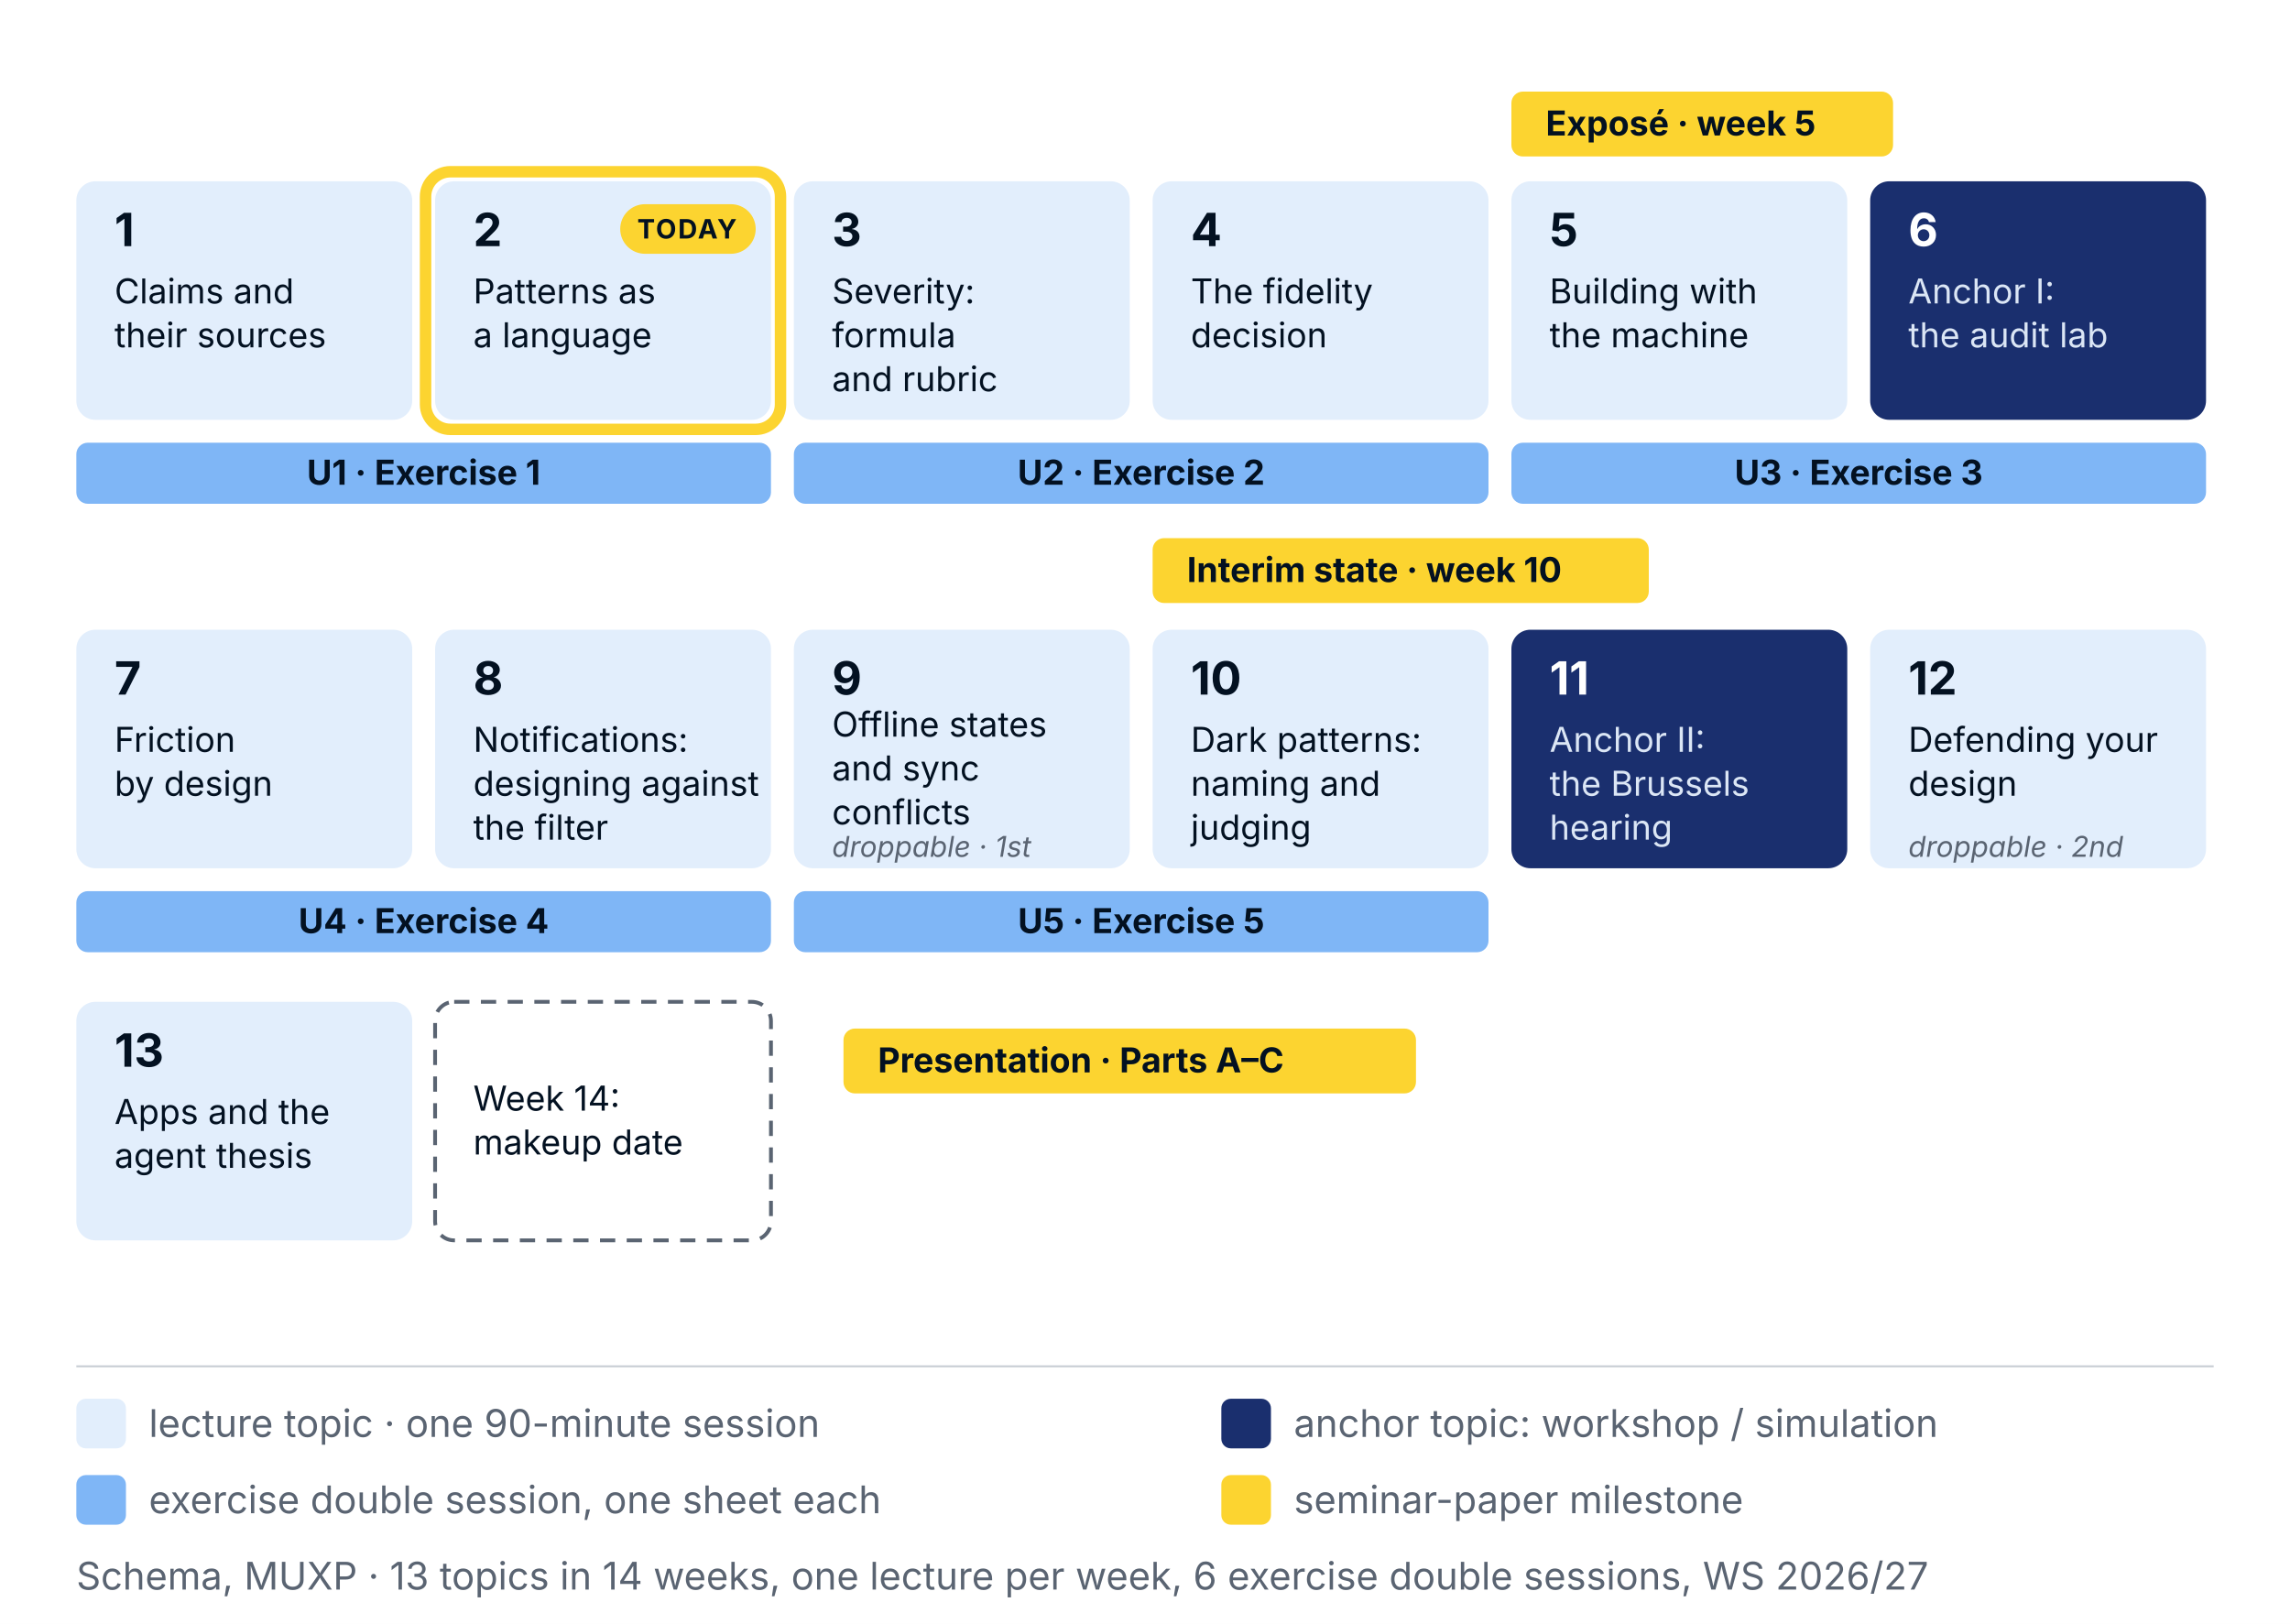
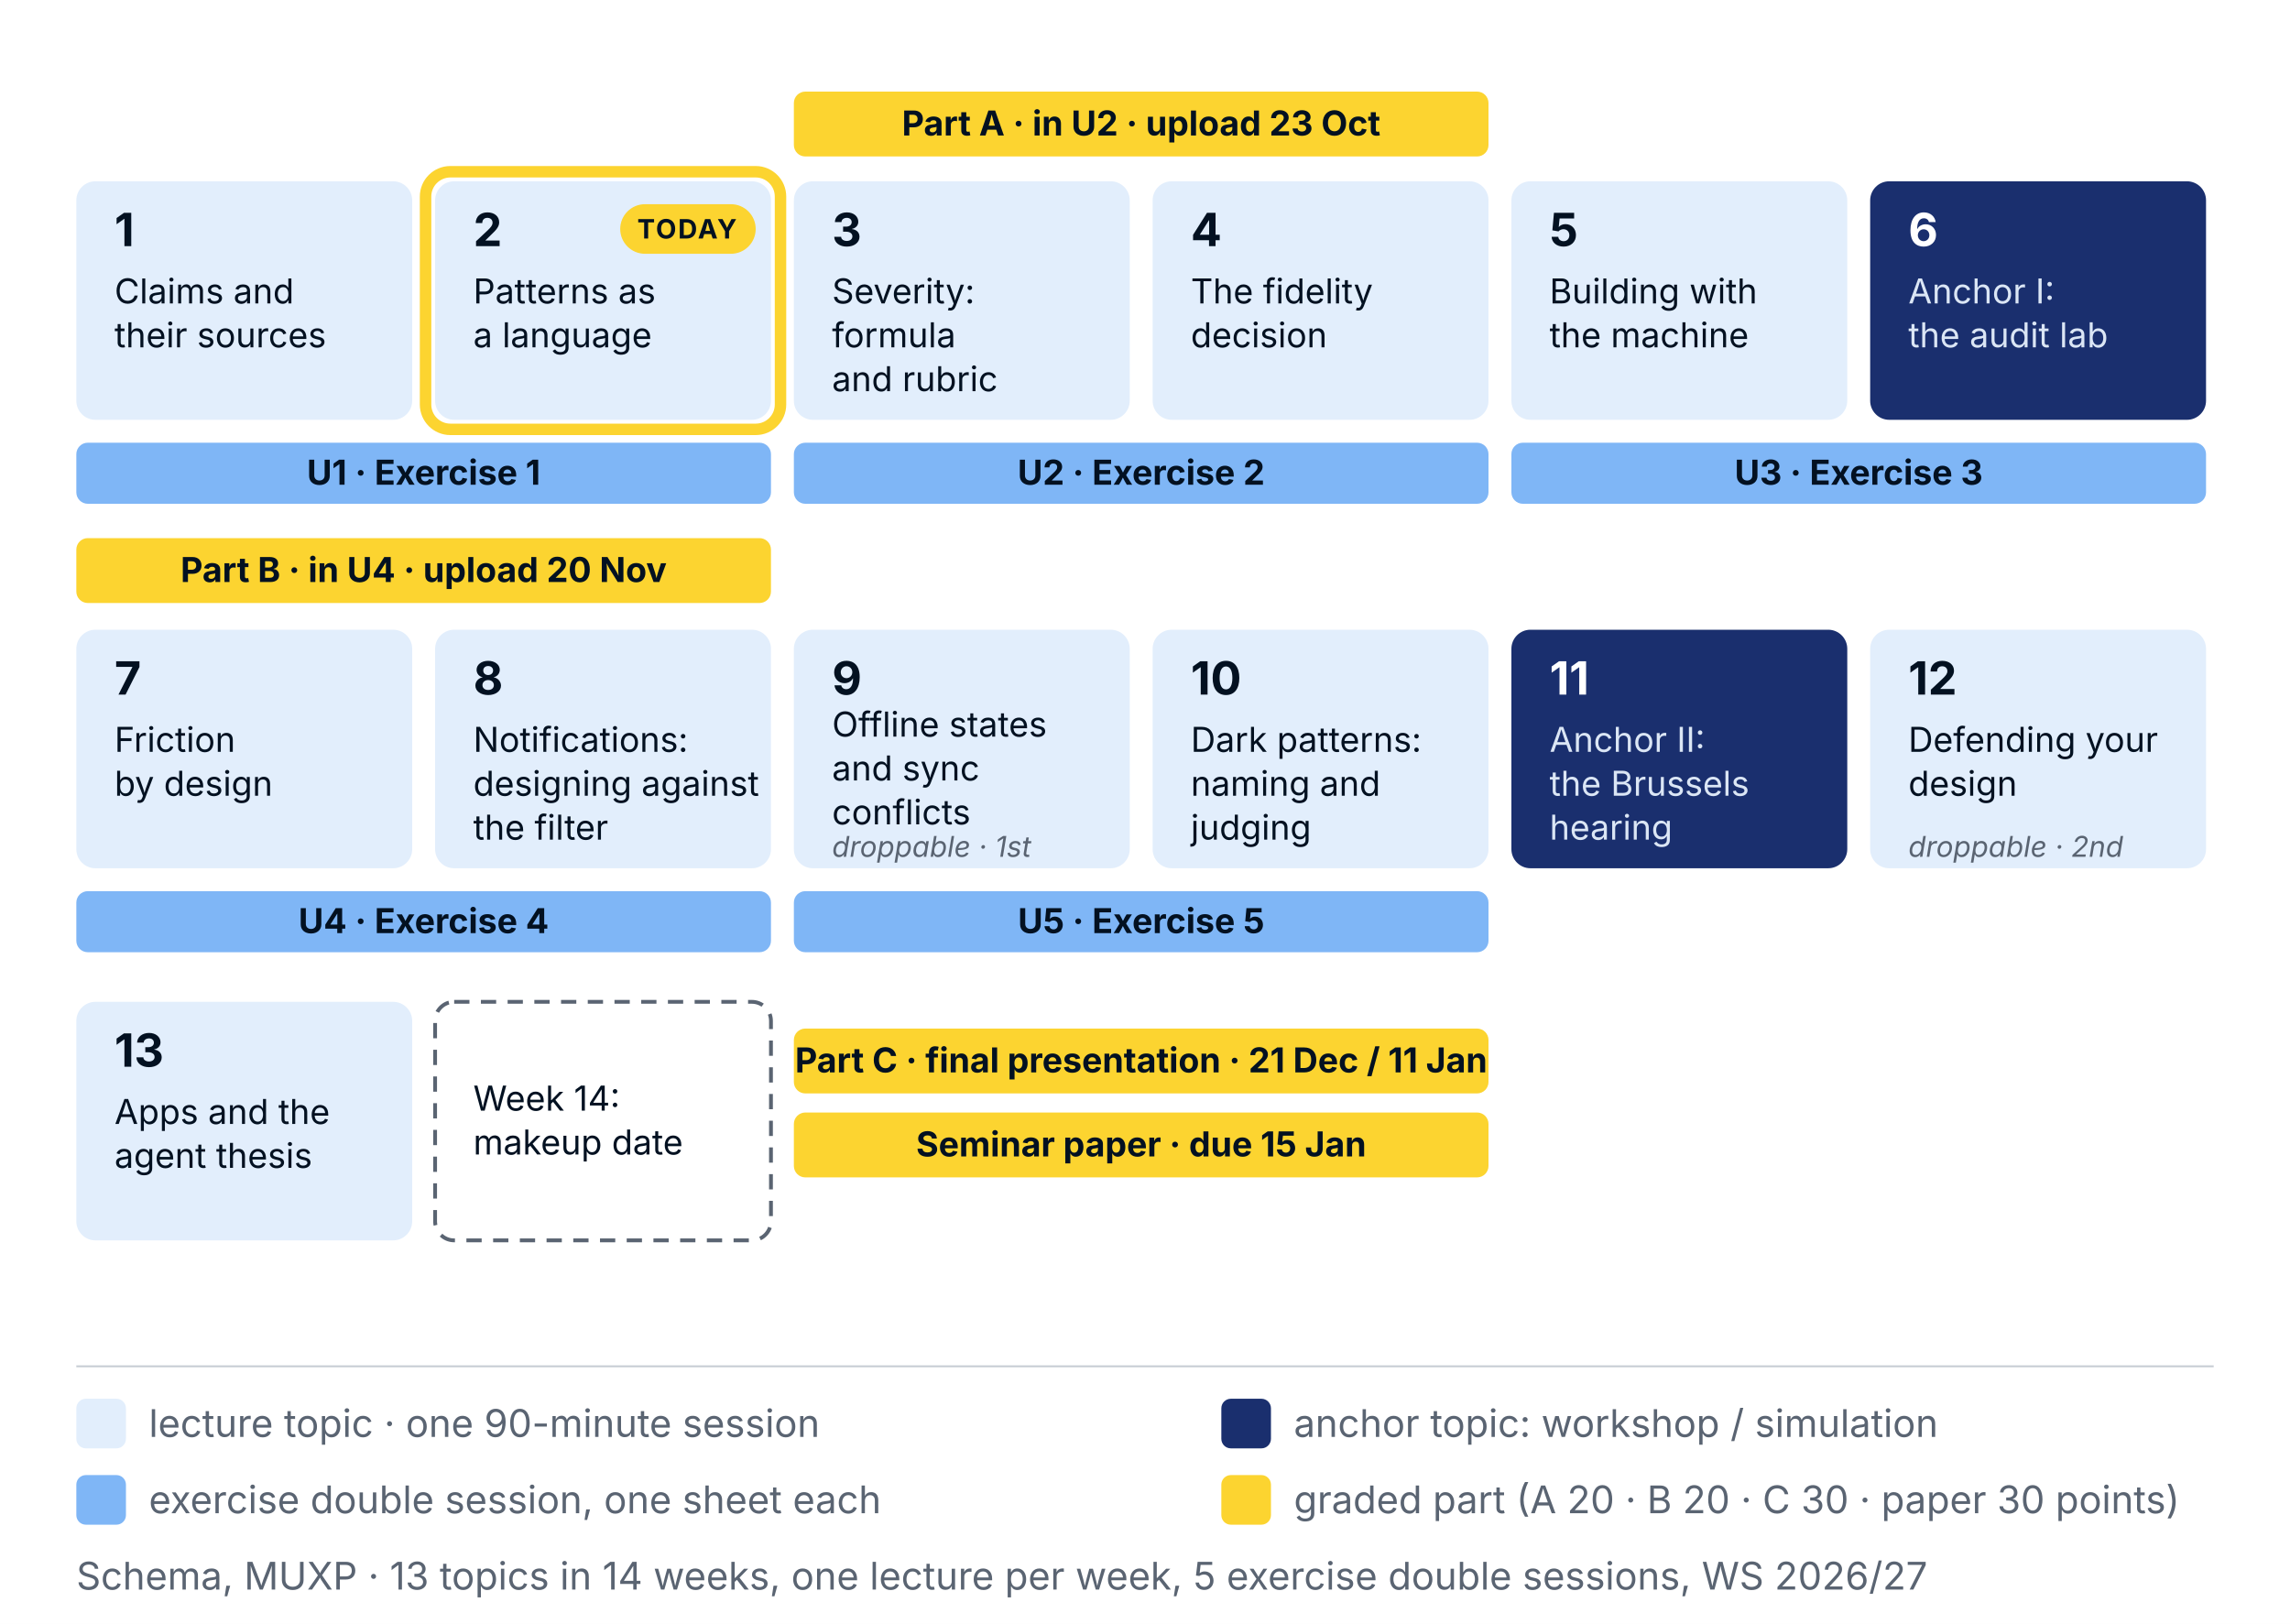
<svg xmlns="http://www.w3.org/2000/svg" viewBox="0 0 1200 851" role="img" aria-labelledby="t d">
  <style>
    text { font-family: Inter, "Neue Haas Unica", Helvetica, Arial, sans-serif; fill: #031121; }
    .num { font-size: 24px; font-weight: 700; }
    .numw { font-size: 24px; font-weight: 700; fill: #ffffff; }
    .tt { font-size: 18px; }
    .ttw { font-size: 18px; fill: #dbe6f5; }
    .utag { font-size: 18px; font-weight: 700; }
    .mtag { font-size: 18px; font-weight: 700; }
    .leg { font-size: 20px; fill: #5a6472; }
    .foot { font-size: 20px; fill: #5a6472; }
    .drop { font-size: 15px; font-style: italic; fill: #5a6472; }
    .chip { font-size: 14px; font-weight: 700; letter-spacing: .06em; fill: #031121; }
  </style>
  <rect width="1200" height="851" fill="#ffffff" />
  <rect x="40" y="95" width="176" height="125" rx="10" fill="#e2eefc" />
  <text class="num" x="60" y="129">1</text>
  <text class="tt" x="60" y="159">Claims and</text>
  <text class="tt" x="60" y="182">their sources</text>
  <rect x="228" y="95" width="176" height="125" rx="10" fill="#e2eefc" />
  <text class="num" x="248" y="129">2</text>
  <text class="tt" x="248" y="159">Patterns as</text>
  <text class="tt" x="248" y="182">a language</text>
  <rect x="223" y="90" width="186" height="135" rx="13" fill="none" stroke="#fcd430" stroke-width="6" />
  <rect x="325" y="107" width="71" height="26" rx="13" fill="#fcd430" />
  <text class="chip" x="360" y="125" text-anchor="middle">TODAY</text>
  <rect x="416" y="95" width="176" height="125" rx="10" fill="#e2eefc" />
  <text class="num" x="436" y="129">3</text>
  <text class="tt" x="436" y="159">Severity:</text>
  <text class="tt" x="436" y="182">formula</text>
  <text class="tt" x="436" y="205">and rubric</text>
  <rect x="604" y="95" width="176" height="125" rx="10" fill="#e2eefc" />
  <text class="num" x="624" y="129">4</text>
  <text class="tt" x="624" y="159">The fidelity</text>
  <text class="tt" x="624" y="182">decision</text>
  <rect x="792" y="95" width="176" height="125" rx="10" fill="#e2eefc" />
  <text class="num" x="812" y="129">5</text>
  <text class="tt" x="812" y="159">Building with</text>
  <text class="tt" x="812" y="182">the machine</text>
  <rect x="980" y="95" width="176" height="125" rx="10" fill="#1a2f6e" />
  <text class="numw" x="1000" y="129">6</text>
  <text class="ttw" x="1000" y="159">Anchor I:</text>
  <text class="ttw" x="1000" y="182">the audit lab</text>
  <rect x="40" y="330" width="176" height="125" rx="10" fill="#e2eefc" />
  <text class="num" x="60" y="364">7</text>
  <text class="tt" x="60" y="394">Friction</text>
  <text class="tt" x="60" y="417">by design</text>
  <rect x="228" y="330" width="176" height="125" rx="10" fill="#e2eefc" />
  <text class="num" x="248" y="364">8</text>
  <text class="tt" x="248" y="394">Notifications:</text>
  <text class="tt" x="248" y="417">designing against</text>
  <text class="tt" x="248" y="440">the filter</text>
  <rect x="416" y="330" width="176" height="125" rx="10" fill="#e2eefc" />
  <text class="num" x="436" y="364">9</text>
  <text class="tt" x="436" y="386">Offline states</text>
  <text class="tt" x="436" y="409">and sync</text>
  <text class="tt" x="436" y="432">conflicts</text>
  <text class="drop" x="436" y="449">droppable · 1st</text>
  <rect x="604" y="330" width="176" height="125" rx="10" fill="#e2eefc" />
  <text class="num" x="624" y="364">10</text>
  <text class="tt" x="624" y="394">Dark patterns:</text>
  <text class="tt" x="624" y="417">naming and</text>
  <text class="tt" x="624" y="440">judging</text>
  <rect x="792" y="330" width="176" height="125" rx="10" fill="#1a2f6e" />
  <text class="numw" x="812" y="364">11</text>
  <text class="ttw" x="812" y="394">Anchor II:</text>
  <text class="ttw" x="812" y="417">the Brussels</text>
  <text class="ttw" x="812" y="440">hearing</text>
  <rect x="980" y="330" width="176" height="125" rx="10" fill="#e2eefc" />
  <text class="num" x="1000" y="364">12</text>
  <text class="tt" x="1000" y="394">Defending your</text>
  <text class="tt" x="1000" y="417">design</text>
  <text class="drop" x="1000" y="449">droppable · 2nd</text>
  <rect x="40" y="525" width="176" height="125" rx="10" fill="#e2eefc" />
  <text class="num" x="60" y="559">13</text>
  <text class="tt" x="60" y="589">Apps and the</text>
  <text class="tt" x="60" y="612">agent thesis</text>
  <rect x="228" y="525" width="176" height="125" rx="10" fill="none" stroke="#5a6472" stroke-width="2" stroke-dasharray="8 6" />
  <text class="tt" x="248" y="582">Week 14:</text>
  <text class="tt" x="248" y="605">makeup date</text>
  <rect x="40" y="232" width="364" height="32" rx="6" fill="#7fb6f6" />
  <text class="utag" x="222" y="254" text-anchor="middle">U1 · Exercise 1</text>
  <rect x="416" y="232" width="364" height="32" rx="6" fill="#7fb6f6" />
  <text class="utag" x="598" y="254" text-anchor="middle">U2 · Exercise 2</text>
  <rect x="792" y="232" width="364" height="32" rx="6" fill="#7fb6f6" />
  <text class="utag" x="974" y="254" text-anchor="middle">U3 · Exercise 3</text>
  <rect x="40" y="467" width="364" height="32" rx="6" fill="#7fb6f6" />
  <text class="utag" x="222" y="489" text-anchor="middle">U4 · Exercise 4</text>
  <rect x="416" y="467" width="364" height="32" rx="6" fill="#7fb6f6" />
  <text class="utag" x="598" y="489" text-anchor="middle">U5 · Exercise 5</text>
-   <rect x="792" y="48" width="200" height="34" rx="6" fill="#fcd430" />
-   <text class="mtag" x="810" y="71">Exposé · week 5</text>
-   <rect x="604" y="282" width="260" height="34" rx="6" fill="#fcd430" />
-   <text class="mtag" x="622" y="305">Interim state · week 10</text>
-   <rect x="442" y="539" width="300" height="34" rx="6" fill="#fcd430" />
-   <text class="mtag" x="460" y="562">Presentation · Parts A–C</text>
+   <rect x="416" y="48" width="364" height="34" rx="6" fill="#fcd430" />
+   <text class="mtag" x="598" y="71" text-anchor="middle">Part A · in U2 · upload 23 Oct</text>
+   <rect x="40" y="282" width="364" height="34" rx="6" fill="#fcd430" />
+   <text class="mtag" x="222" y="305" text-anchor="middle">Part B · in U4 · upload 20 Nov</text>
+   <rect x="416" y="539" width="364" height="34" rx="6" fill="#fcd430" />
+   <text class="mtag" x="598" y="562" text-anchor="middle">Part C · final presentation · 21 Dec / 11 Jan</text>
+   <rect x="416" y="583" width="364" height="34" rx="6" fill="#fcd430" />
+   <text class="mtag" x="598" y="606" text-anchor="middle">Seminar paper · due 15 Jan</text>
  <line x1="40" y1="716" x2="1160" y2="716" stroke="#c7cdd4" stroke-width="1" />
  <rect x="40" y="733" width="26" height="26" rx="5" fill="#e2eefc" />
  <text class="leg" x="78" y="753">lecture topic · one 90-minute session</text>
  <rect x="640" y="733" width="26" height="26" rx="5" fill="#1a2f6e" />
  <text class="leg" x="678" y="753">anchor topic: workshop / simulation</text>
  <rect x="40" y="773" width="26" height="26" rx="5" fill="#7fb6f6" />
  <text class="leg" x="78" y="793">exercise double session, one sheet each</text>
  <rect x="640" y="773" width="26" height="26" rx="5" fill="#fcd430" />
-   <text class="leg" x="678" y="793">seminar-paper milestone</text>
-   <text class="foot" x="40" y="833">Schema, MUXP · 13 topics in 14 weeks, one lecture per week, 6 exercise double sessions, WS 2026/27</text>
+   <text class="leg" x="678" y="793">graded part (A 20 · B 20 · C 30 · paper 30 points)</text>
+   <text class="foot" x="40" y="833">Schema, MUXP · 13 topics in 14 weeks, one lecture per week, 5 exercise double sessions, WS 2026/27</text>
</svg>
